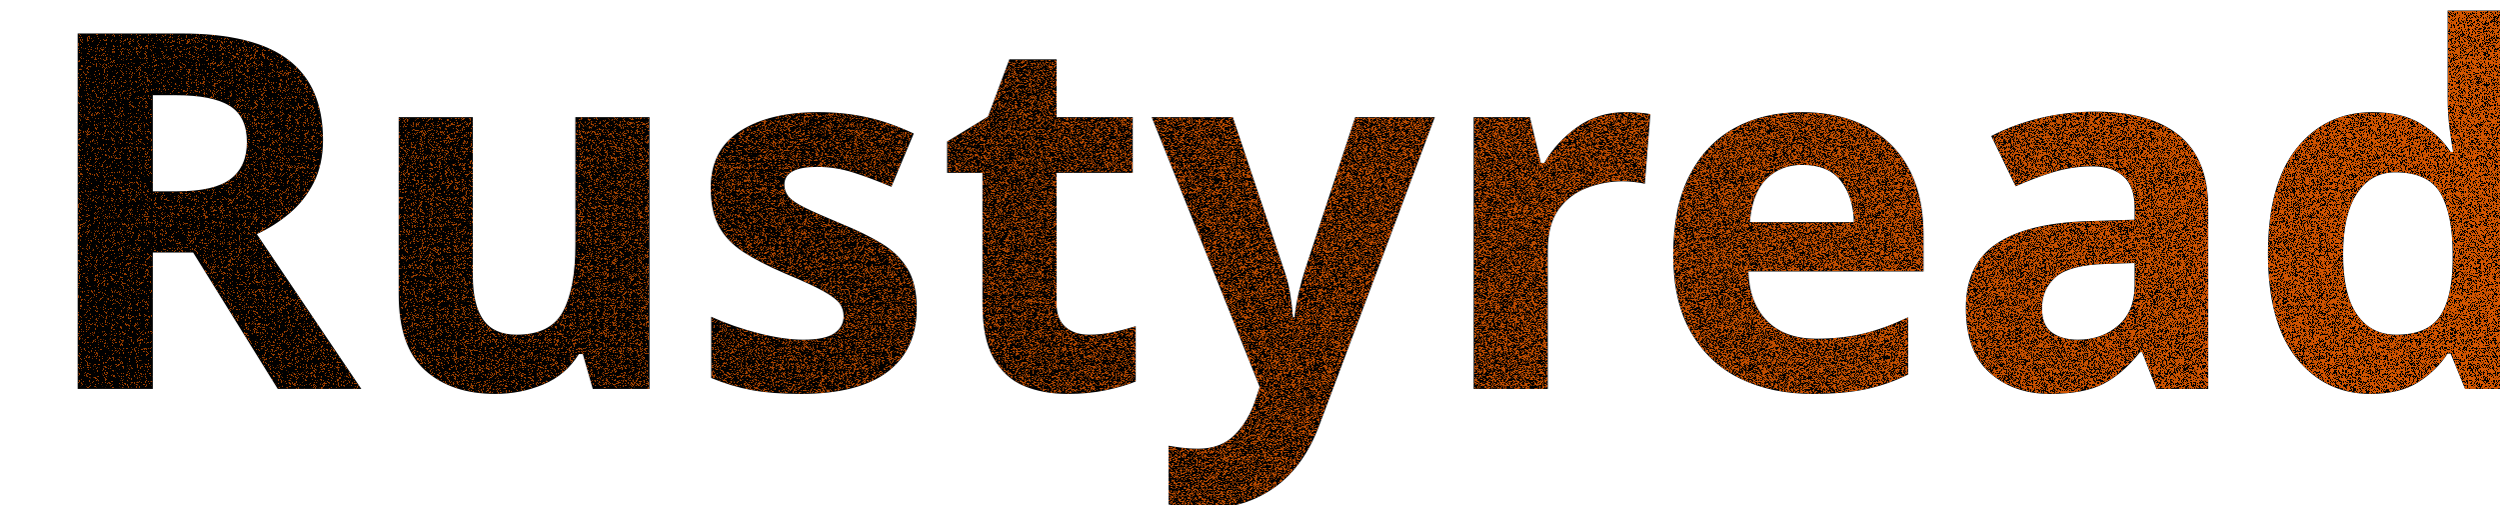
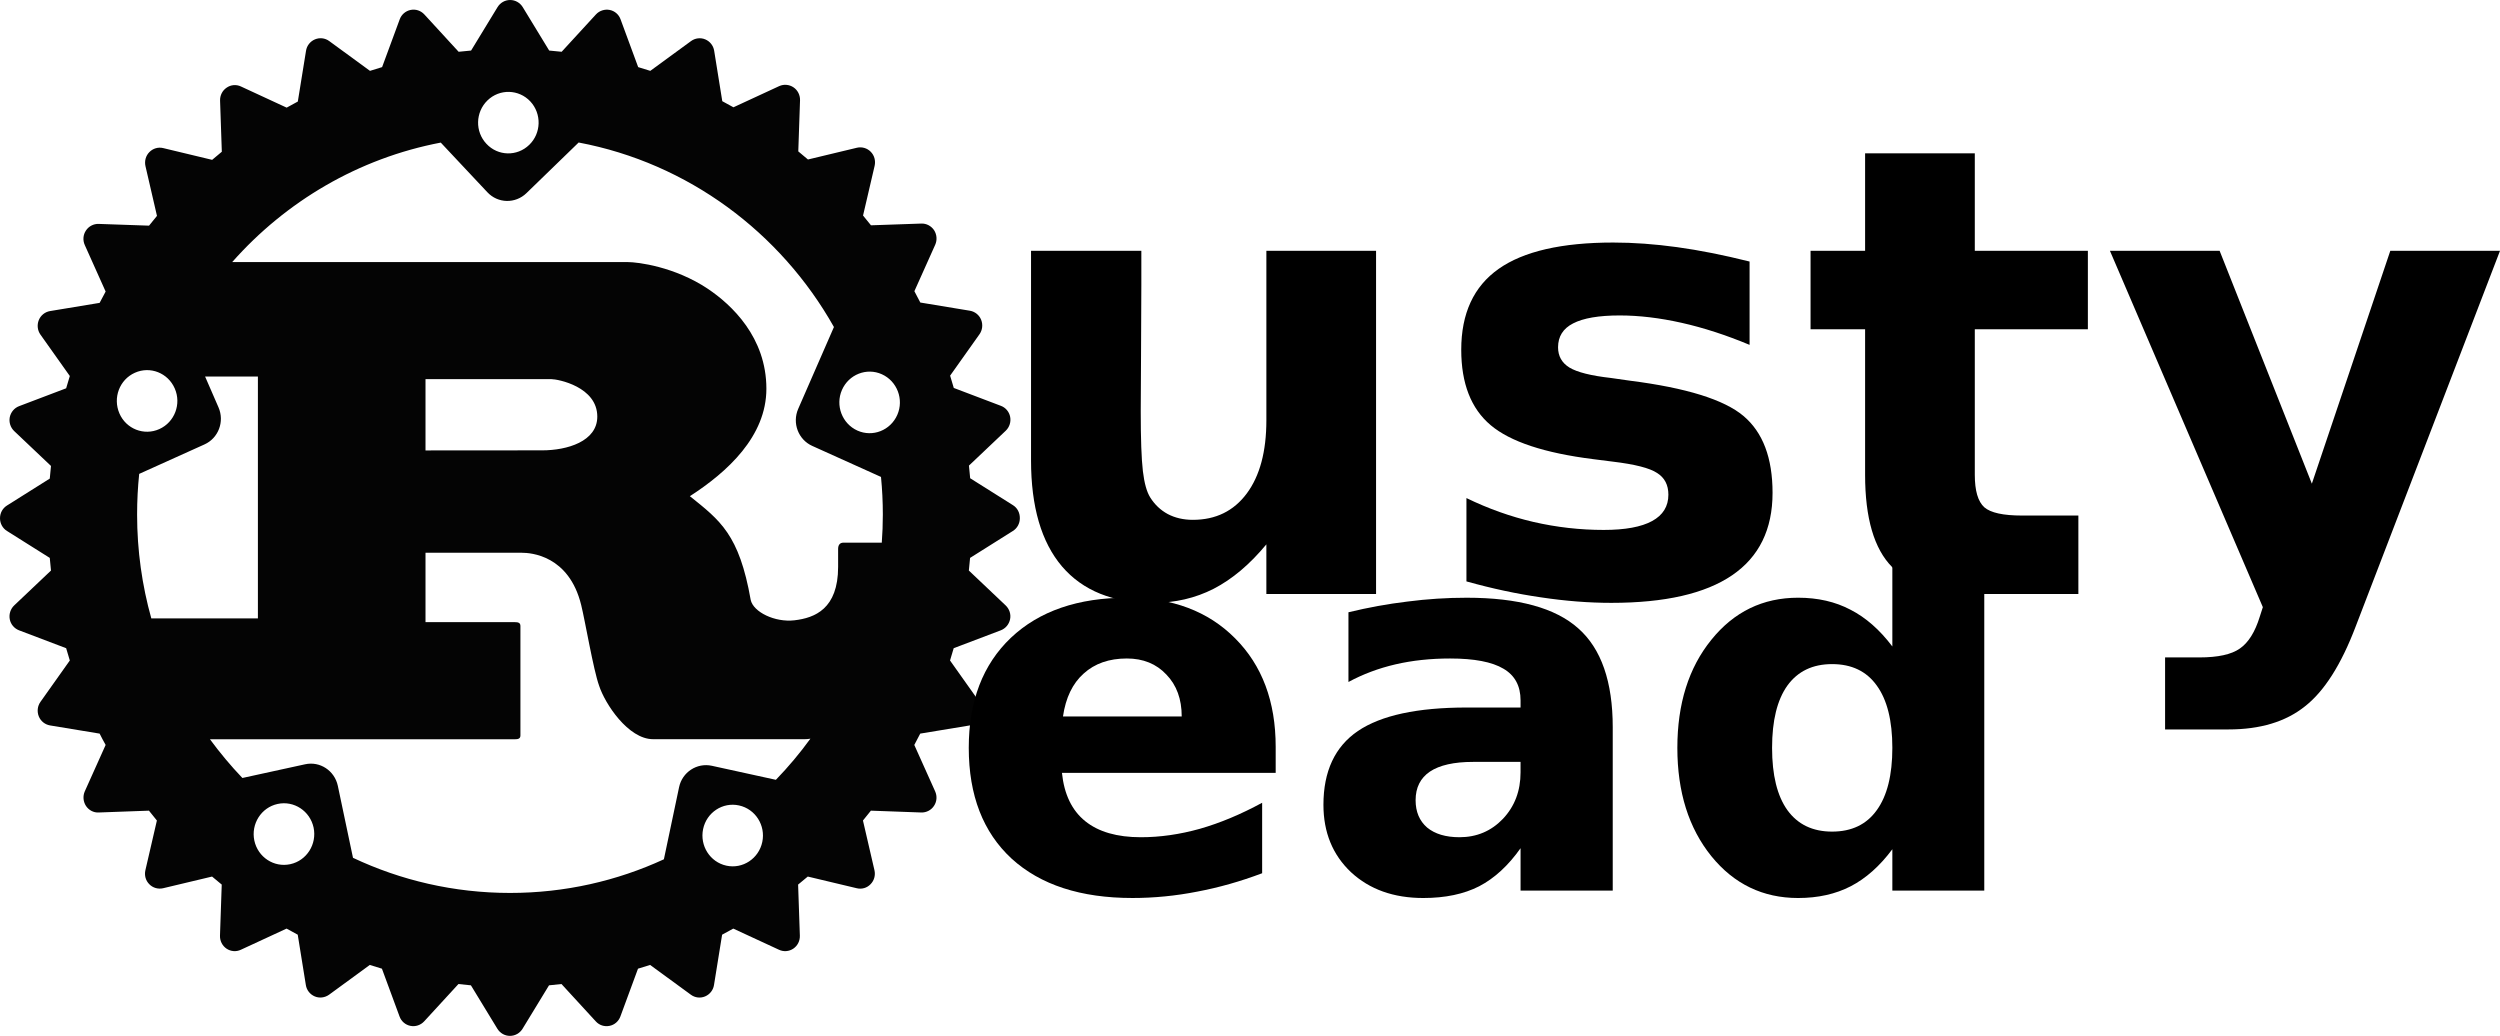
- <svg xmlns="http://www.w3.org/2000/svg" xmlns:xlink="http://www.w3.org/1999/xlink" width="1287.381mm" height="260mm" viewBox="0 0 1287.381 260" version="1.1" id="svg8">
-   <defs id="defs2">
-     <rect x="-525.118" y="165.654" width="823.957" height="610.72" id="rect3997" />
-     <linearGradient id="linearGradient3965">
-       <stop style="stop-color:#d45500;stop-opacity:1;" offset="0" id="stop3961" />
-       <stop style="stop-color:#d45500;stop-opacity:0;" offset="1" id="stop3963" />
-     </linearGradient>
-     <filter style="color-interpolation-filters:sRGB" id="filter3541">
-       <feTurbulence type="fractalNoise" baseFrequency="8 8" numOctaves="1" seed="1" result="turbulence" id="feTurbulence3525" />
-       <feComposite in="SourceGraphic" in2="turbulence" operator="out" result="composite1" id="feComposite3527" />
-       <feColorMatrix values="1 0 0 0 0 0 1 0 0 0 0 0 1 0 0 0 0 0 30 -13 " result="color" id="feColorMatrix3529" />
-       <feFlood flood-opacity="0" flood-color="rgb(21,40,162)" result="flood" id="feFlood3531" />
-       <feMerge result="merge" id="feMerge3537">
-         <feMergeNode in="flood" id="feMergeNode3533" />
-         <feMergeNode in="color" id="feMergeNode3535" />
-       </feMerge>
-       <feComposite in2="SourceGraphic" operator="in" result="composite2" id="feComposite3539" />
-     </filter>
-     <filter style="color-interpolation-filters:sRGB;" id="filter3959">
-       <feTurbulence type="fractalNoise" baseFrequency="8 8" numOctaves="1" seed="1" result="turbulence" id="feTurbulence3943" />
-       <feComposite in="SourceGraphic" in2="turbulence" operator="out" result="composite1" id="feComposite3945" />
-       <feColorMatrix values="1 0 0 0 0 0 1 0 0 0 0 0 1 0 0 0 0 0 30 -13 " result="color" id="feColorMatrix3947" />
-       <feFlood flood-opacity="0" flood-color="rgb(21,40,162)" result="flood" id="feFlood3949" />
-       <feMerge result="merge" id="feMerge3955">
-         <feMergeNode in="flood" id="feMergeNode3951" />
-         <feMergeNode in="color" id="feMergeNode3953" />
-       </feMerge>
-       <feComposite in2="SourceGraphic" operator="in" result="composite2" id="feComposite3957" />
-     </filter>
-     <linearGradient xlink:href="#linearGradient3965" id="linearGradient3967" x1="1558.121" y1="585.759" x2="-2880.057" y2="594.359" gradientUnits="userSpaceOnUse" gradientTransform="translate(-155.8215,-329.7761)" />
-   </defs>
-   <g id="layer1" transform="translate(-120.7524,-130.8402)">
-     <text xml:space="preserve" style="font-style:normal;font-variant:normal;font-weight:bold;font-stretch:normal;font-size:256.385px;line-height:1.25;font-family:'Roboto Slab';-inkscape-font-specification:'Roboto Slab Bold';fill:#000000;fill-opacity:1;stroke:none;stroke-width:3.005" x="137.689" y="331.133" id="text835">
-       <tspan id="tspan833" x="137.689" y="331.133" style="font-style:normal;font-variant:normal;font-weight:bold;font-stretch:normal;font-size:256.385px;font-family:'Roboto Slab';-inkscape-font-specification:'Roboto Slab Bold';fill:#000000;stroke-width:3.005">Rustyread</tspan>
-     </text>
-     <text xml:space="preserve" style="font-style:normal;font-variant:normal;font-weight:bold;font-stretch:normal;font-size:256.385px;line-height:1.25;font-family:'Roboto Slab';-inkscape-font-specification:'Roboto Slab Bold';fill:url(#linearGradient3967);fill-opacity:1;stroke:none;stroke-width:3.005;filter:url(#filter3959)" x="137.689" y="331.133" id="text835-7">
-       <tspan id="tspan833-5" x="137.689" y="331.133" style="font-style:normal;font-variant:normal;font-weight:bold;font-stretch:normal;font-size:256.385px;font-family:'Roboto Slab';-inkscape-font-specification:'Roboto Slab Bold';fill:url(#linearGradient3967);fill-opacity:1;stroke-width:3.005">Rustyread</tspan>
-     </text>
-     <text xml:space="preserve" id="text3995" style="fill:black;fill-opacity:1;line-height:1.25;stroke:none;font-family:sans-serif;font-style:normal;font-weight:normal;font-size:10.583px;white-space:pre;shape-inside:url(#rect3997);" />
+ <svg xmlns="http://www.w3.org/2000/svg" version="1.1" id="Layer_1" x="0px" y="0px" viewBox="0 0 286.833 118.85" xml:space="preserve" width="286.833" height="118.85">
+   <defs id="defs1066" />
+   <style type="text/css" id="style1053">
+ 	.st0{fill:#040404;}
+ 	.st1{font-family:'Arial-Black';}
+ 	.st2{font-size:72px;}
+ 	.st3{font-size:60px;}
+ </style>
+   <g id="IUotib.tif" transform="translate(-5.93,-10.95)">
+ </g>
+   <g id="g1057" transform="translate(-5.93,-10.95)">
+     <path id="path3_1_" class="st0" d="m 122.15,68.91 -4.91,-3.09 c -0.04,-0.49 -0.09,-0.97 -0.14,-1.45 l 4.22,-4 c 0.43,-0.41 0.62,-1.01 0.51,-1.59 -0.11,-0.58 -0.52,-1.07 -1.07,-1.27 l -5.4,-2.05 c -0.14,-0.47 -0.28,-0.95 -0.42,-1.41 l 3.37,-4.75 c 0.34,-0.48 0.41,-1.11 0.19,-1.66 -0.22,-0.55 -0.71,-0.94 -1.29,-1.04 l -5.69,-0.94 c -0.22,-0.44 -0.45,-0.87 -0.68,-1.3 l 2.39,-5.33 c 0.24,-0.54 0.19,-1.17 -0.13,-1.67 -0.33,-0.49 -0.88,-0.78 -1.46,-0.76 l -5.78,0.2 c -0.3,-0.38 -0.6,-0.75 -0.91,-1.12 l 1.33,-5.71 c 0.13,-0.58 -0.03,-1.19 -0.45,-1.61 -0.41,-0.42 -1.01,-0.59 -1.58,-0.46 l -5.62,1.35 C 98.27,28.94 97.9,28.63 97.52,28.32 l 0.2,-5.86 c 0.02,-0.59 -0.26,-1.16 -0.75,-1.49 -0.49,-0.33 -1.11,-0.38 -1.64,-0.14 l -5.25,2.43 c -0.42,-0.24 -0.85,-0.47 -1.28,-0.7 l -0.93,-5.78 c -0.09,-0.59 -0.48,-1.08 -1.02,-1.31 -0.54,-0.23 -1.16,-0.15 -1.63,0.19 l -4.68,3.42 c -0.46,-0.15 -0.92,-0.29 -1.39,-0.43 l -2.02,-5.48 c -0.2,-0.56 -0.68,-0.97 -1.25,-1.08 -0.57,-0.11 -1.17,0.08 -1.57,0.51 l -3.94,4.29 c -0.48,-0.05 -0.95,-0.1 -1.43,-0.14 L 65.9,11.76 c -0.31,-0.5 -0.85,-0.81 -1.44,-0.81 -0.59,0 -1.13,0.31 -1.44,0.81 l -3.04,4.99 c -0.48,0.04 -0.96,0.09 -1.43,0.14 L 54.61,12.6 c -0.4,-0.43 -0.99,-0.63 -1.57,-0.51 -0.58,0.12 -1.05,0.53 -1.25,1.08 l -2.02,5.48 c -0.47,0.14 -0.93,0.28 -1.39,0.43 L 43.7,15.66 c -0.48,-0.35 -1.09,-0.42 -1.64,-0.19 -0.54,0.23 -0.93,0.72 -1.02,1.31 L 40.1,22.6 c -0.43,0.23 -0.85,0.46 -1.28,0.7 l -5.25,-2.43 c -0.53,-0.25 -1.15,-0.2 -1.64,0.14 -0.49,0.33 -0.77,0.89 -0.75,1.49 l 0.2,5.86 c -0.37,0.3 -0.74,0.61 -1.11,0.93 l -5.62,-1.35 c -0.57,-0.14 -1.17,0.04 -1.58,0.46 -0.42,0.42 -0.58,1.03 -0.45,1.61 l 1.32,5.71 c -0.31,0.37 -0.61,0.74 -0.91,1.12 l -5.78,-0.2 c -0.58,-0.02 -1.14,0.27 -1.46,0.76 -0.33,0.49 -0.38,1.12 -0.13,1.67 l 2.39,5.33 c -0.23,0.43 -0.46,0.86 -0.69,1.3 l -5.69,0.94 c -0.58,0.1 -1.07,0.49 -1.29,1.04 -0.22,0.55 -0.15,1.18 0.19,1.66 l 3.37,4.75 c -0.15,0.47 -0.29,0.94 -0.42,1.41 l -5.4,2.05 C 7.57,57.76 7.17,58.24 7.05,58.82 6.94,59.4 7.13,60 7.56,60.41 l 4.22,4 c -0.05,0.48 -0.1,0.97 -0.14,1.45 l -4.91,3.09 c -0.5,0.31 -0.8,0.86 -0.8,1.46 0,0.6 0.3,1.15 0.8,1.46 l 4.91,3.09 c 0.04,0.49 0.09,0.97 0.14,1.45 l -4.22,4 C 7.13,80.82 6.94,81.42 7.05,82 c 0.11,0.58 0.52,1.06 1.07,1.27 l 5.4,2.05 c 0.13,0.47 0.28,0.95 0.42,1.41 l -3.37,4.75 c -0.34,0.48 -0.41,1.11 -0.19,1.66 0.22,0.55 0.71,0.94 1.29,1.04 l 5.69,0.94 c 0.22,0.44 0.45,0.87 0.69,1.3 l -2.39,5.32 c -0.24,0.54 -0.19,1.17 0.13,1.67 0.33,0.5 0.88,0.79 1.46,0.76 l 5.77,-0.21 c 0.3,0.38 0.6,0.75 0.91,1.13 l -1.32,5.71 c -0.13,0.58 0.03,1.18 0.45,1.6 0.41,0.42 1.01,0.59 1.58,0.46 l 5.62,-1.34 c 0.37,0.32 0.74,0.62 1.11,0.92 l -0.2,5.86 c -0.02,0.59 0.26,1.16 0.75,1.49 0.49,0.33 1.11,0.38 1.64,0.13 l 5.25,-2.43 c 0.42,0.24 0.85,0.47 1.28,0.7 l 0.93,5.77 c 0.09,0.59 0.48,1.08 1.02,1.31 0.54,0.23 1.16,0.15 1.64,-0.19 l 4.68,-3.42 c 0.46,0.15 0.93,0.29 1.39,0.43 l 2.02,5.48 c 0.2,0.56 0.68,0.97 1.25,1.08 0.57,0.12 1.17,-0.08 1.57,-0.51 l 3.94,-4.29 c 0.48,0.06 0.95,0.1 1.43,0.15 l 3.04,4.99 c 0.31,0.5 0.85,0.81 1.44,0.81 0.59,0 1.13,-0.31 1.44,-0.81 L 68.92,124 c 0.48,-0.04 0.96,-0.09 1.43,-0.15 l 3.94,4.29 c 0.4,0.44 0.99,0.63 1.57,0.51 0.58,-0.11 1.05,-0.53 1.25,-1.08 l 2.02,-5.48 c 0.47,-0.14 0.93,-0.28 1.39,-0.43 l 4.68,3.42 c 0.48,0.35 1.09,0.42 1.63,0.19 0.54,-0.23 0.93,-0.72 1.02,-1.31 l 0.93,-5.77 c 0.43,-0.23 0.85,-0.46 1.28,-0.7 l 5.25,2.43 c 0.53,0.25 1.15,0.2 1.64,-0.13 0.49,-0.33 0.77,-0.89 0.75,-1.49 l -0.2,-5.86 c 0.37,-0.3 0.74,-0.61 1.11,-0.92 l 5.62,1.34 c 0.57,0.14 1.17,-0.03 1.58,-0.46 0.42,-0.42 0.58,-1.03 0.45,-1.6 l -1.32,-5.71 c 0.31,-0.37 0.61,-0.74 0.91,-1.13 l 5.78,0.21 c 0.58,0.02 1.14,-0.27 1.46,-0.76 0.33,-0.49 0.38,-1.12 0.13,-1.67 l -2.39,-5.32 c 0.23,-0.43 0.46,-0.86 0.68,-1.3 l 5.69,-0.94 c 0.58,-0.09 1.07,-0.49 1.29,-1.04 0.22,-0.55 0.15,-1.18 -0.19,-1.66 l -3.37,-4.75 c 0.15,-0.47 0.29,-0.94 0.42,-1.41 l 5.4,-2.05 c 0.55,-0.21 0.95,-0.69 1.07,-1.27 0.12,-0.58 -0.08,-1.18 -0.51,-1.59 l -4.22,-4 c 0.05,-0.48 0.1,-0.97 0.14,-1.45 l 4.91,-3.09 c 0.5,-0.31 0.8,-0.86 0.8,-1.46 0.01,-0.63 -0.29,-1.19 -0.79,-1.5 z m -32.88,41.36 c -1.88,-0.41 -3.07,-2.29 -2.67,-4.2 0.4,-1.91 2.25,-3.12 4.12,-2.71 1.88,0.41 3.07,2.29 2.67,4.19 -0.4,1.91 -2.25,3.13 -4.12,2.72 z M 87.6,98.81 c -1.71,-0.37 -3.4,0.73 -3.76,2.47 l -1.74,8.26 c -5.38,2.48 -11.36,3.86 -17.65,3.86 -6.44,0 -12.55,-1.45 -18.02,-4.03 l -1.74,-8.26 c -0.37,-1.74 -2.05,-2.85 -3.76,-2.47 l -7.19,1.57 c -1.33,-1.39 -2.57,-2.88 -3.72,-4.44 h 34.96 c 0.4,0 0.66,-0.07 0.66,-0.44 V 82.77 c 0,-0.37 -0.26,-0.44 -0.66,-0.44 H 54.75 v -7.96 h 11.06 c 1.01,0 5.4,0.29 6.8,5.99 0.44,1.75 1.4,7.45 2.06,9.27 0.66,2.04 3.33,6.13 6.19,6.13 h 17.42 c 0.2,0 0.41,-0.02 0.63,-0.06 -1.21,1.67 -2.53,3.24 -3.96,4.72 z M 39.24,110.1 c -1.88,0.41 -3.72,-0.8 -4.13,-2.71 -0.4,-1.91 0.79,-3.79 2.67,-4.2 1.88,-0.41 3.72,0.81 4.13,2.71 0.4,1.91 -0.79,3.79 -2.67,4.2 z M 25.98,55.52 c 0.78,1.78 -0.01,3.87 -1.77,4.66 -1.75,0.79 -3.81,-0.01 -4.58,-1.8 -0.77,-1.79 0.01,-3.87 1.77,-4.66 1.75,-0.79 3.8,0.01 4.58,1.8 z m -4.08,9.8 7.49,-3.38 c 1.6,-0.72 2.32,-2.62 1.61,-4.25 l -1.54,-3.54 h 6.06 V 81.9 H 23.29 c -1.06,-3.79 -1.63,-7.78 -1.63,-11.91 0,-1.58 0.08,-3.14 0.24,-4.67 z m 32.85,-2.69 v -8.18 h 14.44 c 0.75,0 5.27,0.87 5.27,4.3 0,2.85 -3.47,3.87 -6.32,3.87 z m 52.47,7.36 c 0,1.08 -0.04,2.16 -0.12,3.22 h -4.39 c -0.44,0 -0.62,0.29 -0.62,0.73 v 2.05 c 0,4.82 -2.68,5.86 -5.02,6.13 -2.23,0.26 -4.71,-0.95 -5.01,-2.34 -1.32,-7.52 -3.51,-9.12 -6.98,-11.9 4.3,-2.77 8.78,-6.86 8.78,-12.33 0,-5.91 -3.99,-9.63 -6.71,-11.46 -3.82,-2.55 -8.05,-3.07 -9.19,-3.07 H 32.57 C 38.73,34.05 47.07,29.11 56.5,27.31 l 5.35,5.7 c 1.21,1.29 3.21,1.33 4.48,0.1 l 5.99,-5.81 c 12.55,2.37 23.17,10.3 29.29,21.17 l -4.1,9.39 c -0.71,1.63 0.01,3.53 1.61,4.25 l 7.89,3.56 c 0.14,1.43 0.21,2.86 0.21,4.32 z M 61.86,22.47 c 1.39,-1.35 3.59,-1.29 4.91,0.11 1.32,1.41 1.27,3.65 -0.12,4.99 -1.39,1.35 -3.59,1.3 -4.91,-0.12 -1.32,-1.4 -1.27,-3.63 0.12,-4.98 z m 40.67,33.22 c 0.78,-1.78 2.83,-2.59 4.58,-1.8 1.75,0.79 2.55,2.88 1.77,4.66 -0.78,1.78 -2.83,2.59 -4.58,1.8 -1.75,-0.79 -2.55,-2.88 -1.77,-4.66 z" />
+   </g>
+   <g aria-label="usty" transform="translate(112.6691,68.1505)" id="text1059" style="font-size:72px;font-family:Arial-Black" class="st1 st2">
+     <path d="M 5.625,-15.328 V -39.375 h 12.656 v 3.938 q 0,3.199 -0.035,8.051 -0.035,4.816 -0.035,6.434 0,4.746 0.246,6.855 0.246,2.074 0.844,3.023 0.773,1.23 2.004,1.898 1.266,0.668 2.883,0.668 3.938,0 6.188,-3.023 2.25,-3.023 2.25,-8.402 V -39.375 H 45.211 V 0 H 32.625 V -5.695 Q 29.777,-2.25 26.578,-0.598 23.414,1.02 19.582,1.02 q -6.82,0 -10.406,-4.184 Q 5.625,-7.348 5.625,-15.328 Z" style="font-style:normal;font-variant:normal;font-weight:bold;font-stretch:normal;font-family:Arial-Black;-inkscape-font-specification:'Arial-Black Bold'" id="path1635" />
+     <path d="m 88.066,-38.145 v 9.562 q -4.043,-1.688 -7.805,-2.531 -3.762,-0.844 -7.102,-0.844 -3.586,0 -5.344,0.914 -1.723,0.879 -1.723,2.742 0,1.512 1.301,2.32 1.336,0.809 4.746,1.195 l 2.215,0.316 q 9.668,1.23 13.008,4.043 3.34,2.812 3.34,8.824 0,6.293 -4.641,9.457 -4.641,3.164 -13.852,3.164 -3.902,0 -8.086,-0.633 -4.148,-0.598 -8.543,-1.828 v -9.562 q 3.762,1.828 7.699,2.742 3.973,0.914 8.051,0.914 3.691,0 5.555,-1.02 Q 78.75,-9.387 78.75,-11.391 q 0,-1.688 -1.301,-2.496 -1.266,-0.844 -5.098,-1.301 l -2.215,-0.281 q -8.402,-1.055 -11.777,-3.902 -3.375,-2.848 -3.375,-8.648 0,-6.258 4.289,-9.281 4.289,-3.023 13.148,-3.023 3.48,0 7.312,0.527 3.832,0.527 8.332,1.652 z" style="font-style:normal;font-variant:normal;font-weight:bold;font-stretch:normal;font-family:Arial-Black;-inkscape-font-specification:'Arial-Black Bold'" id="path1637" />
+     <path d="M 113.906,-50.555 V -39.375 h 12.973 v 9 h -12.973 v 16.699 q 0,2.742 1.09,3.727 Q 116.086,-9 119.32,-9 h 6.469 v 9 h -10.793 q -7.453,0 -10.582,-3.094 -3.094,-3.129 -3.094,-10.582 V -30.375 H 95.062 v -9 h 6.258 v -11.18 z" style="font-style:normal;font-variant:normal;font-weight:bold;font-stretch:normal;font-family:Arial-Black;-inkscape-font-specification:'Arial-Black Bold'" id="path1639" />
+     <path d="m 129.41,-39.375 h 12.586 l 10.582,26.719 9,-26.719 h 12.586 L 157.605,3.727 q -2.496,6.574 -5.836,9.176 -3.305,2.637 -8.754,2.637 h -7.277 V 7.277 h 3.938 q 3.199,0 4.641,-1.02 1.477,-1.02 2.285,-3.656 l 0.352,-1.09 z" style="font-style:normal;font-variant:normal;font-weight:bold;font-stretch:normal;font-family:Arial-Black;-inkscape-font-specification:'Arial-Black Bold'" id="path1641" />
+   </g>
+   <g aria-label="ead" transform="translate(108.5701,102.1811)" id="text1061" style="font-size:60px;font-family:Arial-Black" class="st1 st3">
+     <path d="m 37.793,-16.494 v 2.988 H 13.271 q 0.381,3.691 2.666,5.537 2.285,1.846 6.387,1.846 3.311,0 6.768,-0.967 3.486,-0.996 7.148,-2.988 v 8.086 q -3.721,1.406 -7.441,2.109 -3.721,0.732 -7.441,0.732 -8.906,0 -13.857,-4.512 -4.922,-4.541 -4.922,-12.715 0,-8.027 4.834,-12.627 4.863,-4.6 13.359,-4.6 7.734,0 12.363,4.658 4.658,4.658 4.658,12.451 z m -10.781,-3.486 q 0,-2.988 -1.758,-4.805 -1.729,-1.846 -4.541,-1.846 -3.047,0 -4.951,1.729 -1.904,1.699 -2.373,4.922 z" style="font-style:normal;font-variant:normal;font-weight:bold;font-stretch:normal;font-family:Arial-Black;-inkscape-font-specification:'Arial-Black Bold'" id="path1644" />
+     <path d="m 60.439,-14.766 q -3.281,0 -4.951,1.113 -1.641,1.113 -1.641,3.281 0,1.992 1.318,3.135 1.348,1.113 3.721,1.113 2.959,0 4.98,-2.109 2.021,-2.139 2.021,-5.332 v -1.201 z m 16.025,-3.955 V 0 H 65.889 v -4.863 q -2.109,2.988 -4.746,4.365 -2.637,1.348 -6.416,1.348 -5.098,0 -8.291,-2.959 -3.164,-2.988 -3.164,-7.734 0,-5.771 3.955,-8.467 3.984,-2.695 12.48,-2.695 h 6.182 v -0.82 q 0,-2.49 -1.963,-3.633 -1.963,-1.172 -6.123,-1.172 -3.369,0 -6.27,0.674 -2.9,0.674 -5.391,2.021 v -7.998 q 3.369,-0.82 6.768,-1.23 3.398,-0.439 6.797,-0.439 8.877,0 12.803,3.516 3.955,3.486 3.955,11.367 z" style="font-style:normal;font-variant:normal;font-weight:bold;font-stretch:normal;font-family:Arial-Black;-inkscape-font-specification:'Arial-Black Bold'" id="path1646" />
+     <path d="m 108.545,-28.008 v -17.578 l 9.339,-1.63e-4 1.208,1.881 V 0 h -10.547 v -4.746 c -1.445,1.934 -3.037,3.35 -4.775,4.248 -1.738,0.898 -3.75,1.348 -6.035,1.348 -4.043,0 -7.363,-1.602 -9.961,-4.805 -2.598,-3.223 -3.896,-7.363 -3.896,-12.422 0,-5.059 1.299,-9.189 3.896,-12.393 2.598,-3.223 5.918,-4.834 9.961,-4.834 2.266,0 4.268,0.459 6.006,1.377 1.758,0.898 3.359,2.305 4.805,4.219 z m -6.914,21.24 c 2.246,0 3.955,-0.82 5.127,-2.461 1.191,-1.641 1.787,-4.023 1.787,-7.148 0,-3.125 -0.596,-5.508 -1.787,-7.148 -1.172,-1.641 -2.881,-2.461 -5.127,-2.461 -2.227,0 -3.936,0.82 -5.127,2.461 -1.172,1.641 -1.758,4.023 -1.758,7.148 0,3.125 0.586,5.508 1.758,7.148 1.191,1.641 2.9,2.461 5.127,2.461 z" style="font-style:normal;font-variant:normal;font-weight:bold;font-stretch:normal;font-family:Arial-Black;-inkscape-font-specification:'Arial-Black Bold'" id="path1648" />
  </g>
</svg>
